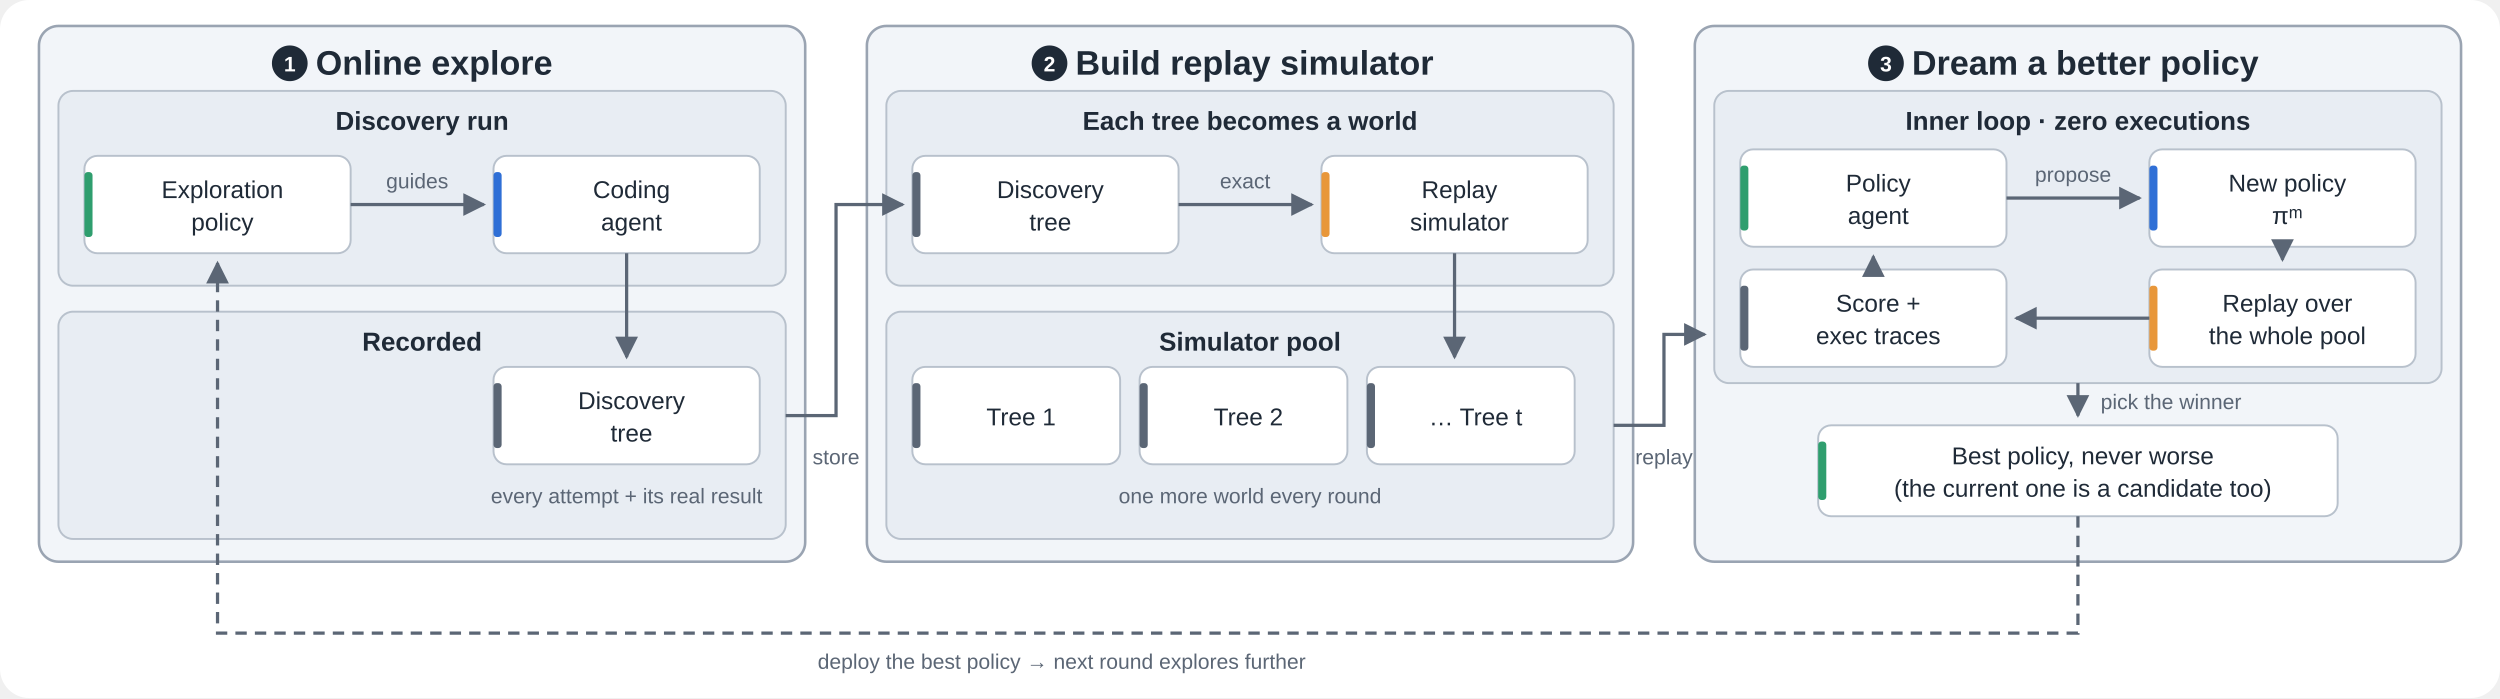
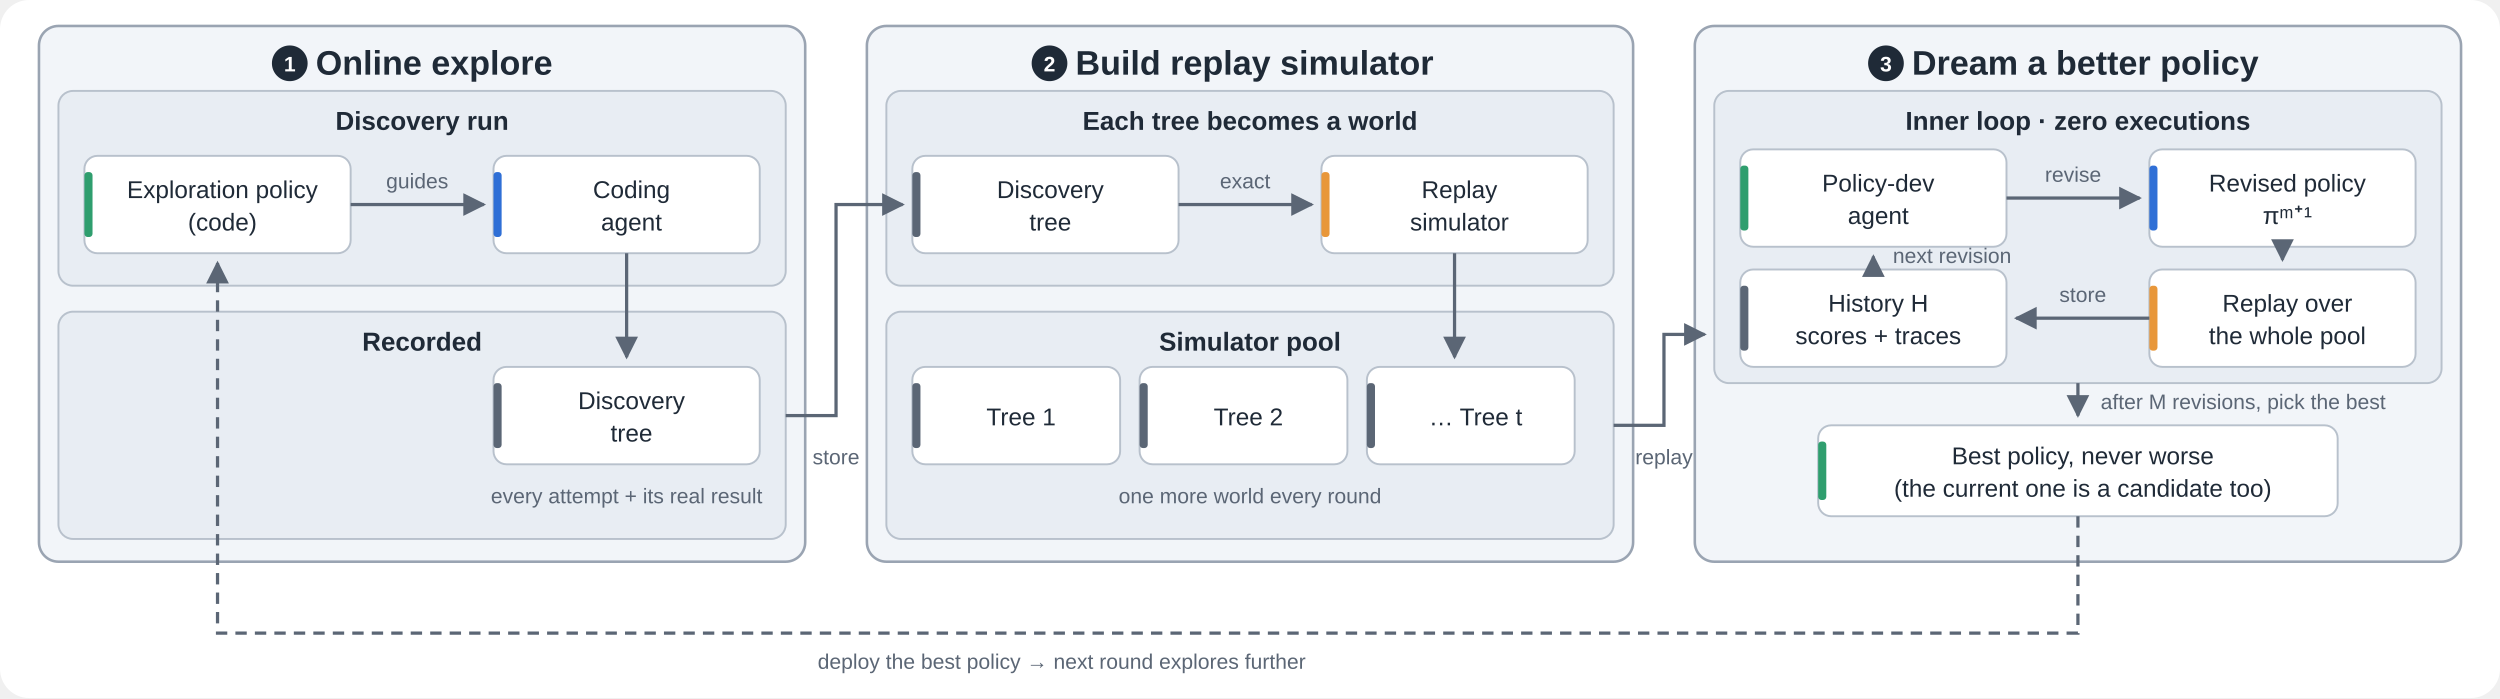
<svg xmlns="http://www.w3.org/2000/svg" viewBox="0 0 1540 430" width="1540" height="430" role="img" aria-labelledby="t d">
  <defs>
    <marker id="arr" viewBox="0 0 10 10" refX="9" refY="5" markerWidth="7" markerHeight="7" orient="auto">
      <path d="M0 0L10 5L0 10z" fill="#5b6675" />
    </marker>
    <marker id="ca" viewBox="0 0 10 10" refX="5" refY="5" markerWidth="6" markerHeight="6" orient="auto">
      <path d="M0 0L10 5L0 10z" fill="#5b6675" />
    </marker>
  </defs>
  <style>
text{font-family:-apple-system,"Helvetica Neue",Arial,"PingFang SC",sans-serif;fill:#1f2a37}
.gt{font-size:21px;font-weight:700}
.st{font-size:16px;font-weight:700}
.ag{font-size:15px}
.q{font-size:14px;fill:#3d4a5c}
.lb{font-size:13px;fill:#5b6675}
.grp{fill:#f2f5f9;stroke:#9aa4b2;stroke-width:1.6}
.sub{fill:#e8edf3;stroke:#b8c1cc;stroke-width:1.2}
.agent{fill:#ffffff;stroke:#b8c1cc;stroke-width:1.2}
.human{fill:#d6e6fb;stroke:#9cbbe6;stroke-width:1.2}
.front{fill:#dcf0e0;stroke:#9ccfa8;stroke-width:1.2}
.flow{stroke:#5b6675;stroke-width:2;fill:none;marker-end:url(#arr)}
.back{stroke-dasharray:7 5}
.cyc{stroke:#5b6675;stroke-width:2;fill:none;marker-end:url(#ca)}
.num{fill:#1f2a37}
.numt{font-size:13px;font-weight:700;fill:#ffffff}
</style>
  <rect width="1540" height="430" rx="18" fill="#ffffff" />
  <rect x="24" y="16" width="472" height="330" rx="12" class="grp" />
  <circle cx="178.5" cy="39" r="11" class="num" />
  <text x="178.5" y="44" class="numt" text-anchor="middle">1</text>
  <text x="194.5" y="46" class="gt" text-anchor="start">Online explore</text>
  <rect x="36" y="56" width="448" height="120" rx="9" class="sub" />
  <text x="260.0" y="80" class="st" text-anchor="middle">Discovery run</text>
  <rect x="52" y="96" width="164" height="60" rx="8" class="agent" />
  <rect x="52" y="106" width="5" height="40" rx="2" fill="#2f9e6e" />
-   <text x="137.0" y="122.0" class="ag" text-anchor="middle">Exploration</text>
-   <text x="137.0" y="142.0" class="ag" text-anchor="middle">policy</text>
+   <text x="137.0" y="122.0" class="ag" text-anchor="middle">Exploration policy</text>
+   <text x="137.0" y="142.0" class="ag" text-anchor="middle">(code)</text>
  <rect x="304" y="96" width="164" height="60" rx="8" class="agent" />
  <rect x="304" y="106" width="5" height="40" rx="2" fill="#2f6fd6" />
  <text x="389.0" y="122.0" class="ag" text-anchor="middle">Coding</text>
  <text x="389.0" y="142.0" class="ag" text-anchor="middle">agent</text>
  <path d="M216 126H298" class="flow" />
  <text x="257" y="116" class="lb" text-anchor="middle">guides</text>
  <rect x="36" y="192" width="448" height="140" rx="9" class="sub" />
  <text x="260.0" y="216" class="st" text-anchor="middle">Recorded</text>
  <rect x="304" y="226" width="164" height="60" rx="8" class="agent" />
  <rect x="304" y="236" width="5" height="40" rx="2" fill="#5b6675" />
  <text x="389.0" y="252.0" class="ag" text-anchor="middle">Discovery</text>
  <text x="389.0" y="272.0" class="ag" text-anchor="middle">tree</text>
  <text x="386" y="310" class="lb" text-anchor="middle">every attempt + its real result</text>
  <path d="M386 156V220" class="flow" />
  <rect x="534" y="16" width="472" height="330" rx="12" class="grp" />
  <circle cx="646.5" cy="39" r="11" class="num" />
  <text x="646.5" y="44" class="numt" text-anchor="middle">2</text>
  <text x="662.5" y="46" class="gt" text-anchor="start">Build replay simulator</text>
  <rect x="546" y="56" width="448" height="120" rx="9" class="sub" />
  <text x="770.0" y="80" class="st" text-anchor="middle">Each tree becomes a world</text>
  <rect x="562" y="96" width="164" height="60" rx="8" class="agent" />
  <rect x="562" y="106" width="5" height="40" rx="2" fill="#5b6675" />
  <text x="647.0" y="122.0" class="ag" text-anchor="middle">Discovery</text>
  <text x="647.0" y="142.0" class="ag" text-anchor="middle">tree</text>
  <rect x="814" y="96" width="164" height="60" rx="8" class="agent" />
  <rect x="814" y="106" width="5" height="40" rx="2" fill="#e8973a" />
  <text x="899.0" y="122.0" class="ag" text-anchor="middle">Replay</text>
  <text x="899.0" y="142.0" class="ag" text-anchor="middle">simulator</text>
  <path d="M726 126H808" class="flow" />
  <text x="767" y="116" class="lb" text-anchor="middle">exact</text>
  <rect x="546" y="192" width="448" height="140" rx="9" class="sub" />
  <text x="770.0" y="216" class="st" text-anchor="middle">Simulator pool</text>
  <rect x="562" y="226" width="128" height="60" rx="8" class="agent" />
  <rect x="562" y="236" width="5" height="40" rx="2" fill="#5b6675" />
  <text x="629.0" y="262.0" class="ag" text-anchor="middle">Tree 1</text>
  <rect x="702" y="226" width="128" height="60" rx="8" class="agent" />
  <rect x="702" y="236" width="5" height="40" rx="2" fill="#5b6675" />
  <text x="769.0" y="262.0" class="ag" text-anchor="middle">Tree 2</text>
  <rect x="842" y="226" width="128" height="60" rx="8" class="agent" />
  <rect x="842" y="236" width="5" height="40" rx="2" fill="#5b6675" />
  <text x="909.0" y="262.0" class="ag" text-anchor="middle">… Tree t</text>
  <text x="770.0" y="310" class="lb" text-anchor="middle">one more world every round</text>
  <path d="M896 156V220" class="flow" />
  <path d="M484 256H515V126H556" class="flow" />
  <text x="515" y="286" class="lb" text-anchor="middle">store</text>
  <rect x="1044" y="16" width="472" height="330" rx="12" class="grp" />
  <circle cx="1161.75" cy="39" r="11" class="num" />
  <text x="1161.75" y="44" class="numt" text-anchor="middle">3</text>
  <text x="1177.75" y="46" class="gt" text-anchor="start">Dream a better policy</text>
  <rect x="1056" y="56" width="448" height="180" rx="9" class="sub" />
  <text x="1280.0" y="80" class="st" text-anchor="middle">Inner loop · zero executions</text>
  <rect x="1072" y="92" width="164" height="60" rx="8" class="agent" />
  <rect x="1072" y="102" width="5" height="40" rx="2" fill="#2f9e6e" />
-   <text x="1157.0" y="118.0" class="ag" text-anchor="middle">Policy</text>
+   <text x="1157.0" y="118.0" class="ag" text-anchor="middle">Policy-dev</text>
  <text x="1157.0" y="138.0" class="ag" text-anchor="middle">agent</text>
  <rect x="1324" y="92" width="164" height="60" rx="8" class="agent" />
  <rect x="1324" y="102" width="5" height="40" rx="2" fill="#2f6fd6" />
-   <text x="1409.0" y="118.0" class="ag" text-anchor="middle">New policy</text>
-   <text x="1409.0" y="138.0" class="ag" text-anchor="middle">πᵐ</text>
+   <text x="1409.0" y="118.0" class="ag" text-anchor="middle">Revised policy</text>
+   <text x="1409.0" y="138.0" class="ag" text-anchor="middle">πᵐ⁺¹</text>
  <rect x="1324" y="166" width="164" height="60" rx="8" class="agent" />
  <rect x="1324" y="176" width="5" height="40" rx="2" fill="#e8973a" />
  <text x="1409.0" y="192.0" class="ag" text-anchor="middle">Replay over</text>
  <text x="1409.0" y="212.0" class="ag" text-anchor="middle">the whole pool</text>
  <rect x="1072" y="166" width="164" height="60" rx="8" class="agent" />
  <rect x="1072" y="176" width="5" height="40" rx="2" fill="#5b6675" />
-   <text x="1157.0" y="192.0" class="ag" text-anchor="middle">Score +</text>
-   <text x="1157.0" y="212.0" class="ag" text-anchor="middle">exec traces</text>
+   <text x="1157.0" y="192.0" class="ag" text-anchor="middle">History H</text>
+   <text x="1157.0" y="212.0" class="ag" text-anchor="middle">scores + traces</text>
  <path d="M1236 122H1318" class="flow" />
-   <text x="1277" y="112" class="lb" text-anchor="middle">propose</text>
+   <text x="1277" y="112" class="lb" text-anchor="middle">revise</text>
  <path d="M1406 152V160" class="flow" />
  <path d="M1324 196H1242" class="flow" />
+   <text x="1283" y="186" class="lb" text-anchor="middle">store</text>
  <path d="M1154 166V158" class="flow" />
+   <text x="1166" y="162" class="lb" text-anchor="start">next revision</text>
  <path d="M1280 236V256" class="flow" />
-   <text x="1294" y="252" class="lb" text-anchor="start">pick the winner</text>
+   <text x="1294" y="252" class="lb" text-anchor="start">after M revisions, pick the best</text>
  <rect x="1120" y="262" width="320" height="56" rx="8" class="agent" />
  <rect x="1120" y="272" width="5" height="36" rx="2" fill="#2f9e6e" />
  <text x="1283.0" y="286.0" class="ag" text-anchor="middle">Best policy, never worse</text>
  <text x="1283.0" y="306.0" class="ag" text-anchor="middle">(the current one is a candidate too)</text>
  <path d="M994 262H1025V206H1050" class="flow" />
  <text x="1025" y="286" class="lb" text-anchor="middle">replay</text>
  <path d="M1280 318V390H134V162" class="flow back" />
  <text x="654.0" y="412" class="lb" text-anchor="middle">deploy the best policy → next round explores further</text>
</svg>
